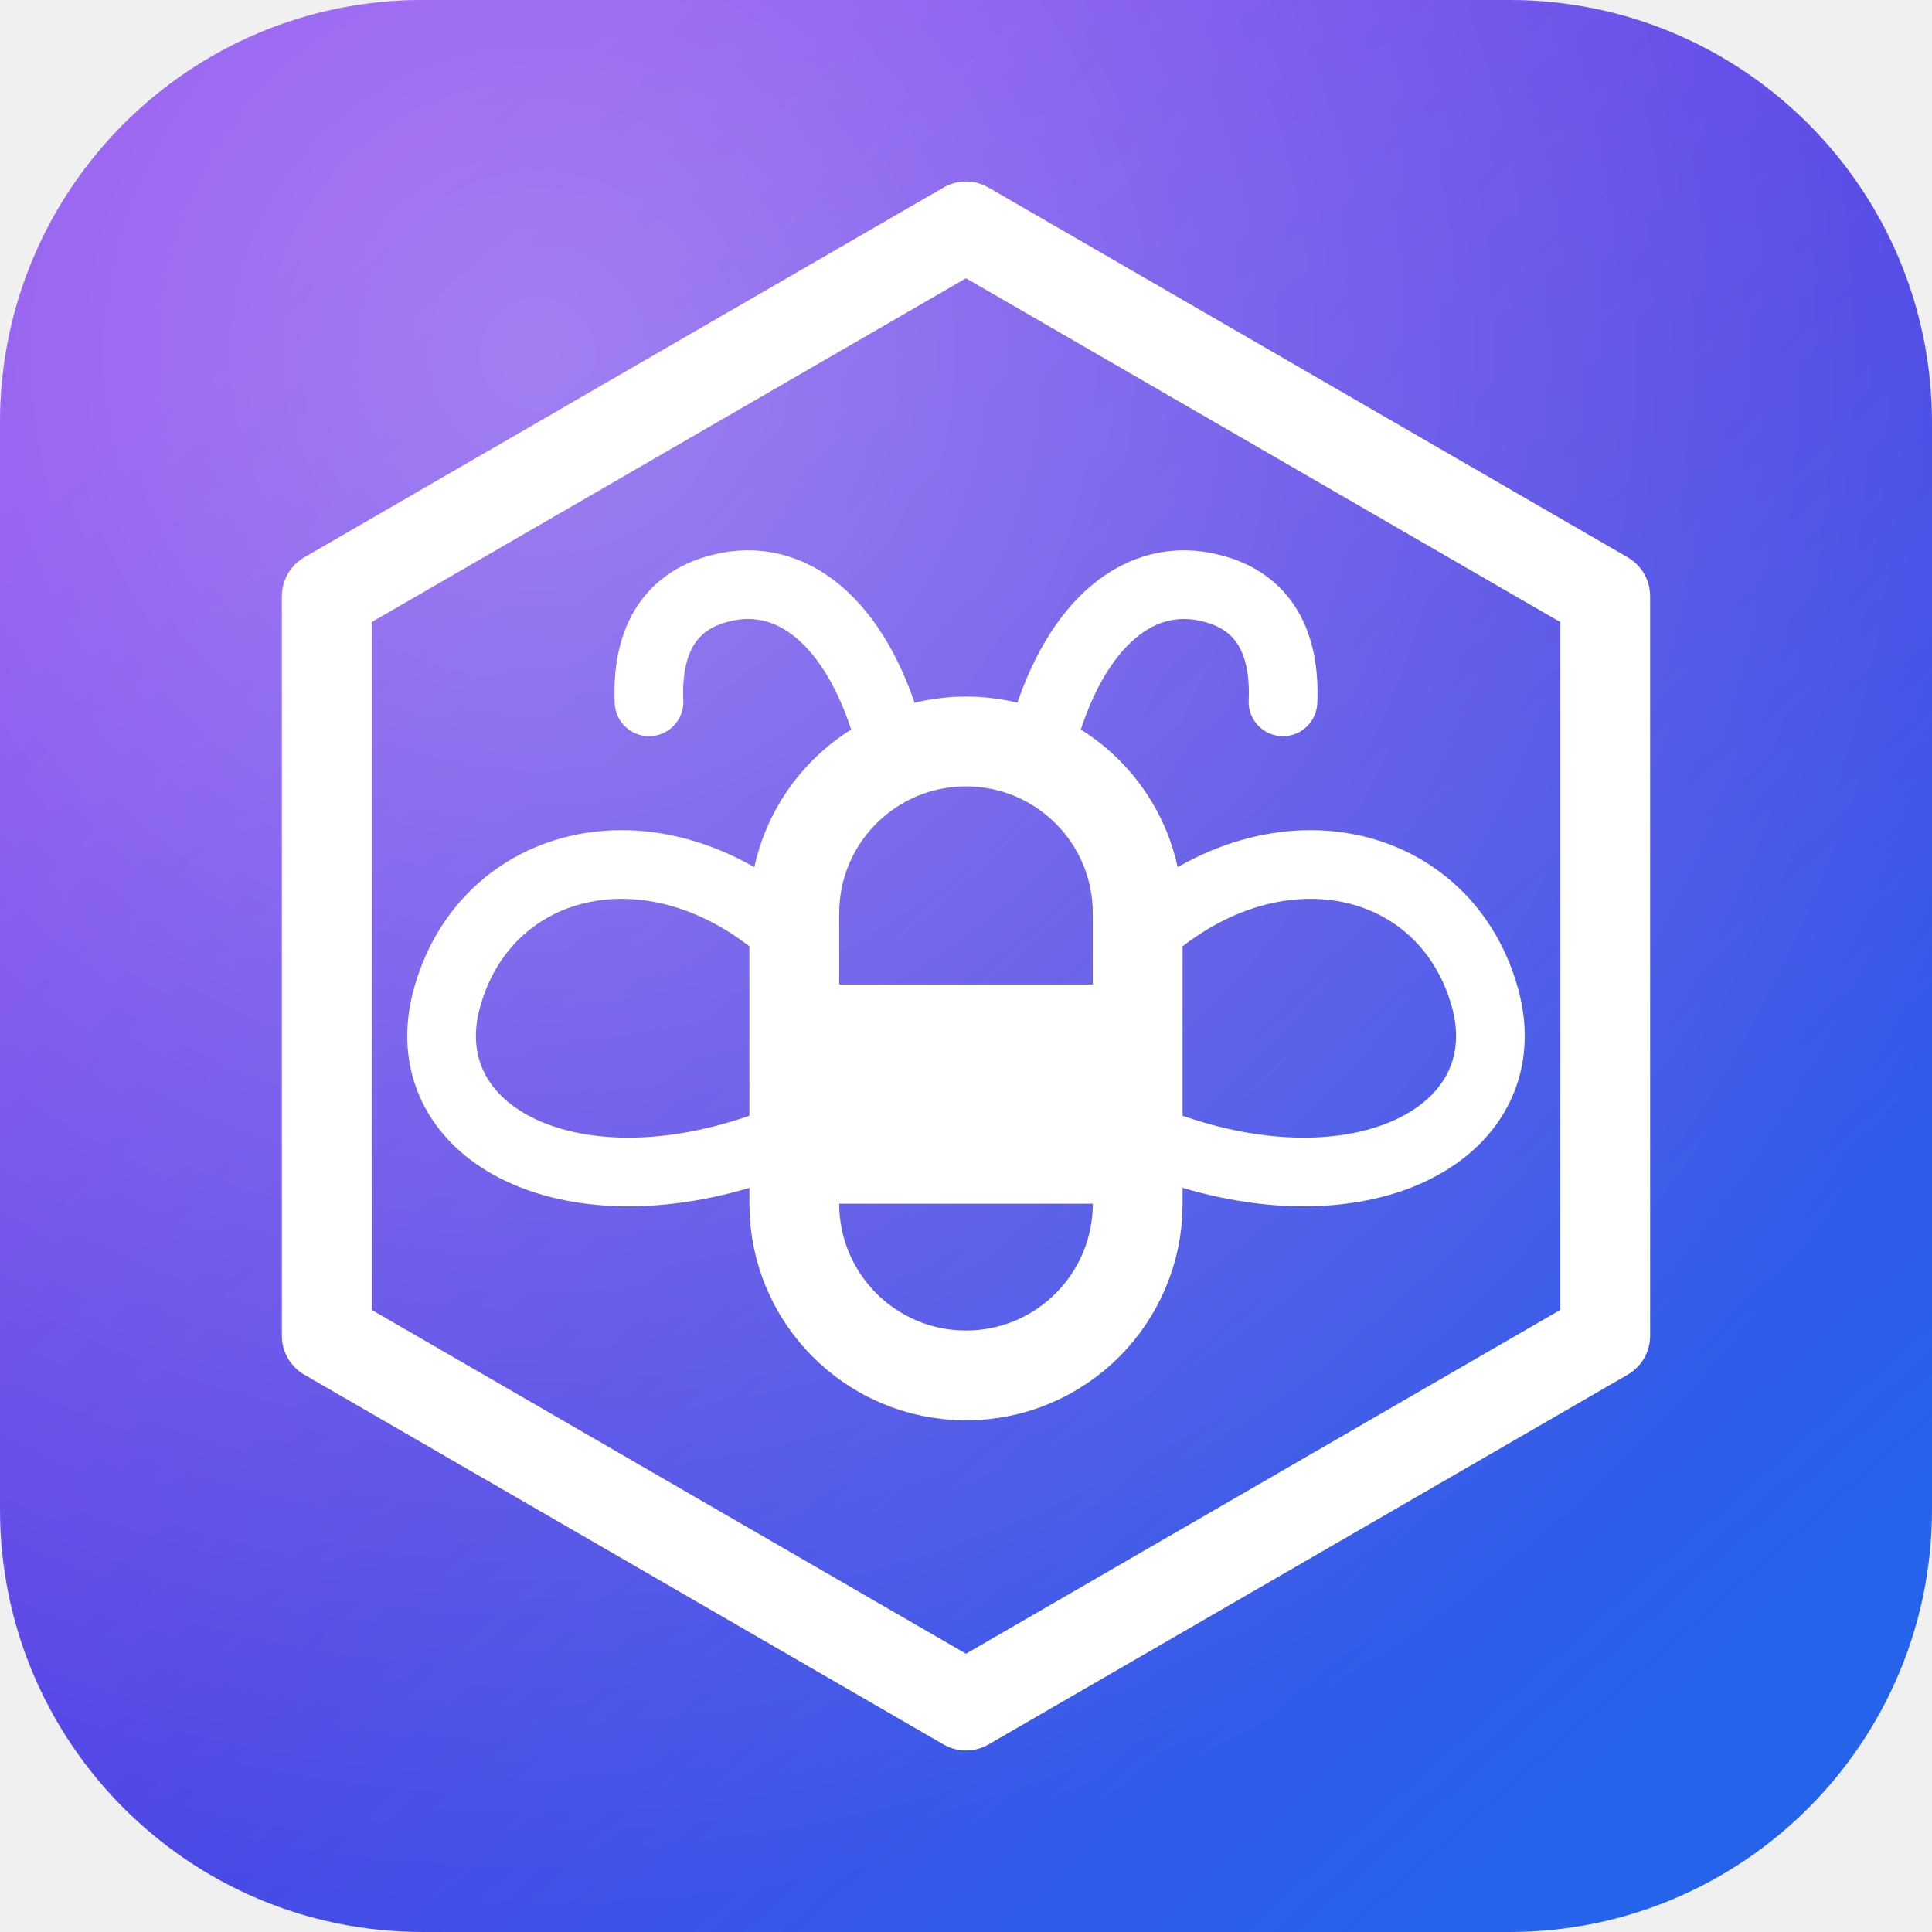
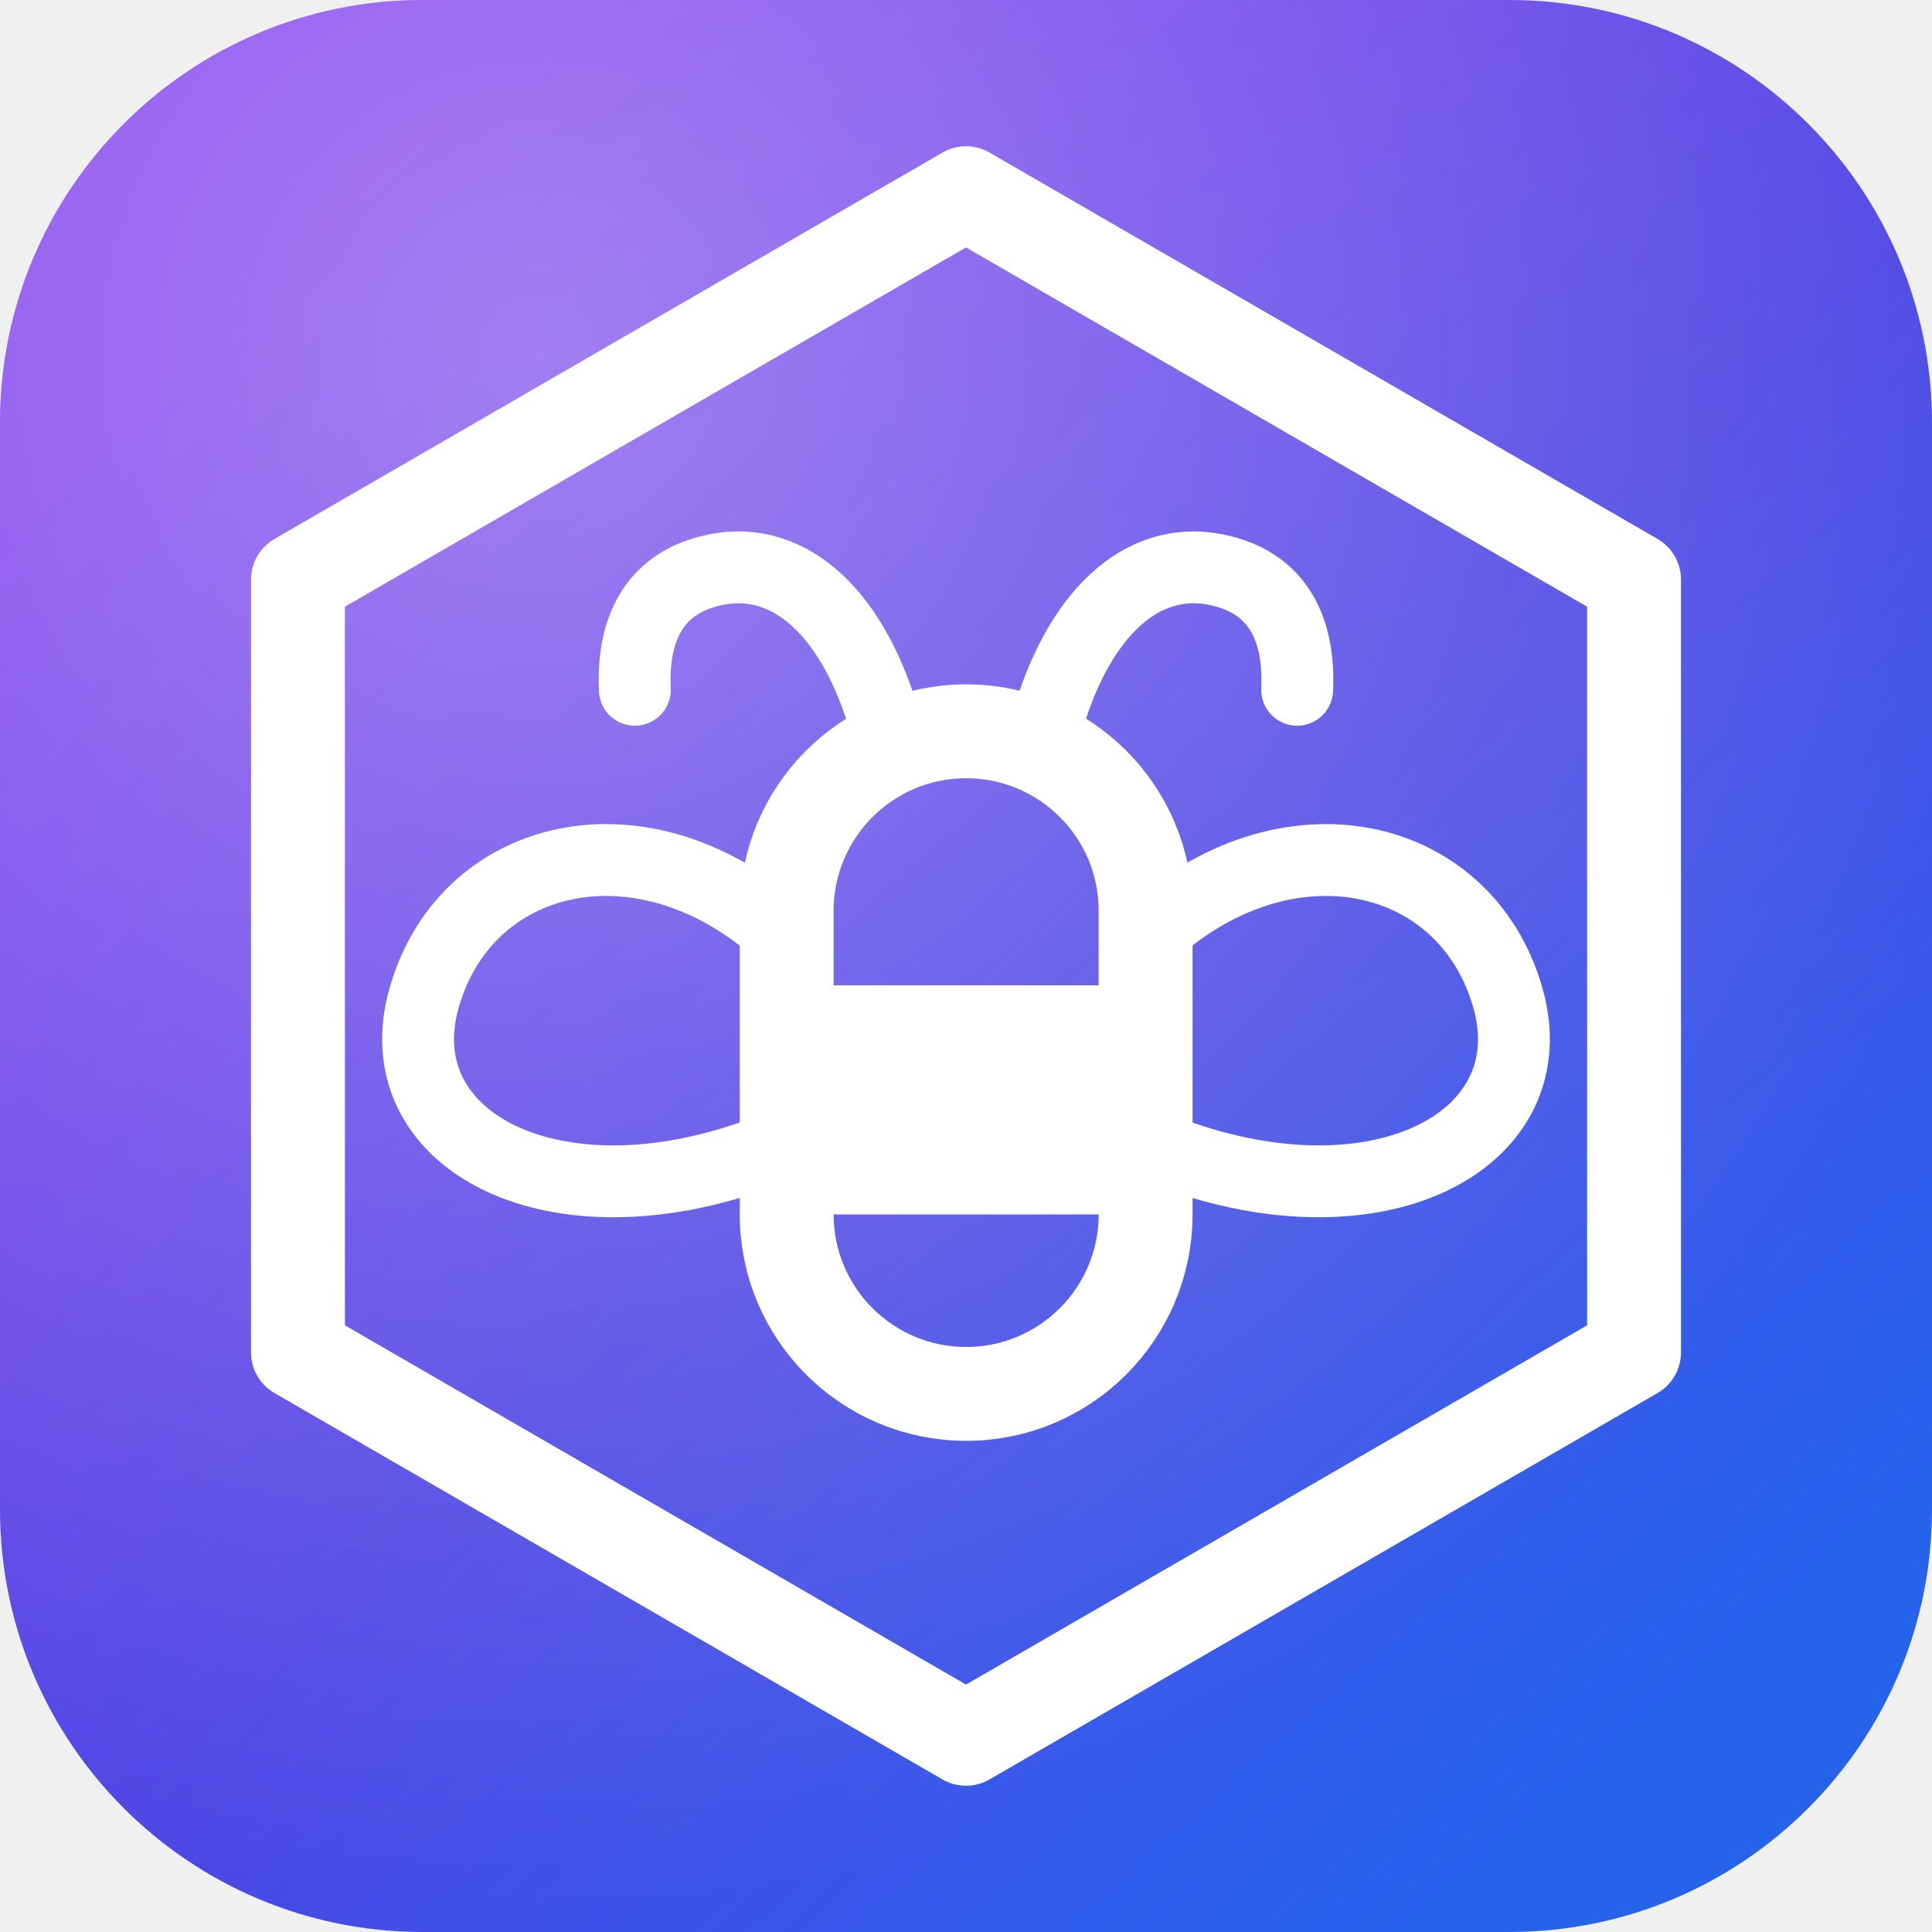
<svg xmlns="http://www.w3.org/2000/svg" viewBox="0 0 64 64">
  <defs>
    <linearGradient id="bg" x1="10" y1="8" x2="54" y2="58" gradientUnits="userSpaceOnUse">
      <stop stop-color="#7c3aed" />
      <stop offset="0.52" stop-color="#4f46e5" />
      <stop offset="1" stop-color="#2563eb" />
    </linearGradient>
    <radialGradient id="glow" cx="0" cy="0" r="1" gradientTransform="matrix(36 36 -36 36 18 12)" gradientUnits="userSpaceOnUse">
      <stop stop-color="#ffffff" stop-opacity=".34" />
      <stop offset="1" stop-color="#ffffff" stop-opacity="0" />
    </radialGradient>
  </defs>
  <rect width="64" height="64" rx="14" fill="url(#bg)" />
  <rect width="64" height="64" rx="14" fill="url(#glow)" />
-   <g transform="translate(4 4) scale(.875)">
-     <path d="M32 4 56.2 18v28L32 60 7.8 46V18L32 4Z" fill="none" stroke="#fff" stroke-width="3.4" stroke-linejoin="round" />
-     <g>
-       <path d="M25.5 31c-5.1-4.8-11.8-3.2-13.2 2.4-1.2 5 4.8 8.1 12.2 5.4M38.5 31c5.1-4.8 11.8-3.2 13.2 2.4 1.2 5-4.8 8.1-12.2 5.4" fill="none" stroke="#fff" stroke-width="2.6" stroke-linecap="round" stroke-linejoin="round" />
-     </g>
-     <g>
-       <path d="M25.5 30a6.5 6.5 0 0 1 13 0v11a6.5 6.5 0 0 1-13 0V30Z" fill="none" stroke="#fff" stroke-width="3.4" stroke-linejoin="round" />
-       <path d="M25.5 34.2h13v5.3h-13Z" fill="#fff" />
-       <path d="M26 34.2h12M26 39.5h12" fill="none" stroke="#fff" stroke-width="3" stroke-linecap="round" />
-       <path d="M29 23c-1.2-4-3.6-6-6.3-5.3-2 .5-2.8 2.1-2.7 4.3M35 23c1.2-4 3.6-6 6.3-5.3 2 .5 2.8 2.1 2.7 4.3" fill="none" stroke="#fff" stroke-width="2.6" stroke-linecap="round" />
-     </g>
-   </g>
+   <path d="M32 6.4 54.13 19.2v25.6L32 57.6 9.87 44.8V19.2L32 6.4Z" fill="none" stroke="#fff" stroke-width="3.11" stroke-linejoin="round" />
+   <path d="M26.06 31.09c-4.66-4.39-10.79-2.93-12.07 2.19-1.1 4.57 4.39 7.41 11.15 4.94M37.94 31.09c4.66-4.39 10.79-2.93 12.07 2.19 1.1 4.57-4.39 7.41-11.15 4.94" fill="none" stroke="#fff" stroke-width="2.38" stroke-linecap="round" stroke-linejoin="round" />
+   <path d="M26.06 30.17a5.94 5.94 0 0 1 11.89 0v10.06a5.94 5.94 0 0 1-11.89 0V30.17Z" fill="none" stroke="#fff" stroke-width="3.11" stroke-linejoin="round" />
+   <path d="M26.06 34.01h11.89v4.85h-11.89Z" fill="#fff" />
+   <path d="M26.51 34.01h10.97M26.51 38.86h10.97" fill="none" stroke="#fff" stroke-width="2.74" stroke-linecap="round" />
+   <path d="M29.26 23.77c-1.1-3.66-3.29-5.49-5.76-4.85-1.83.46-2.56 1.92-2.47 3.93M34.74 23.77c1.1-3.66 3.29-5.49 5.76-4.85 1.83.46 2.56 1.92 2.47 3.93" fill="none" stroke="#fff" stroke-width="2.38" stroke-linecap="round" />
</svg>
